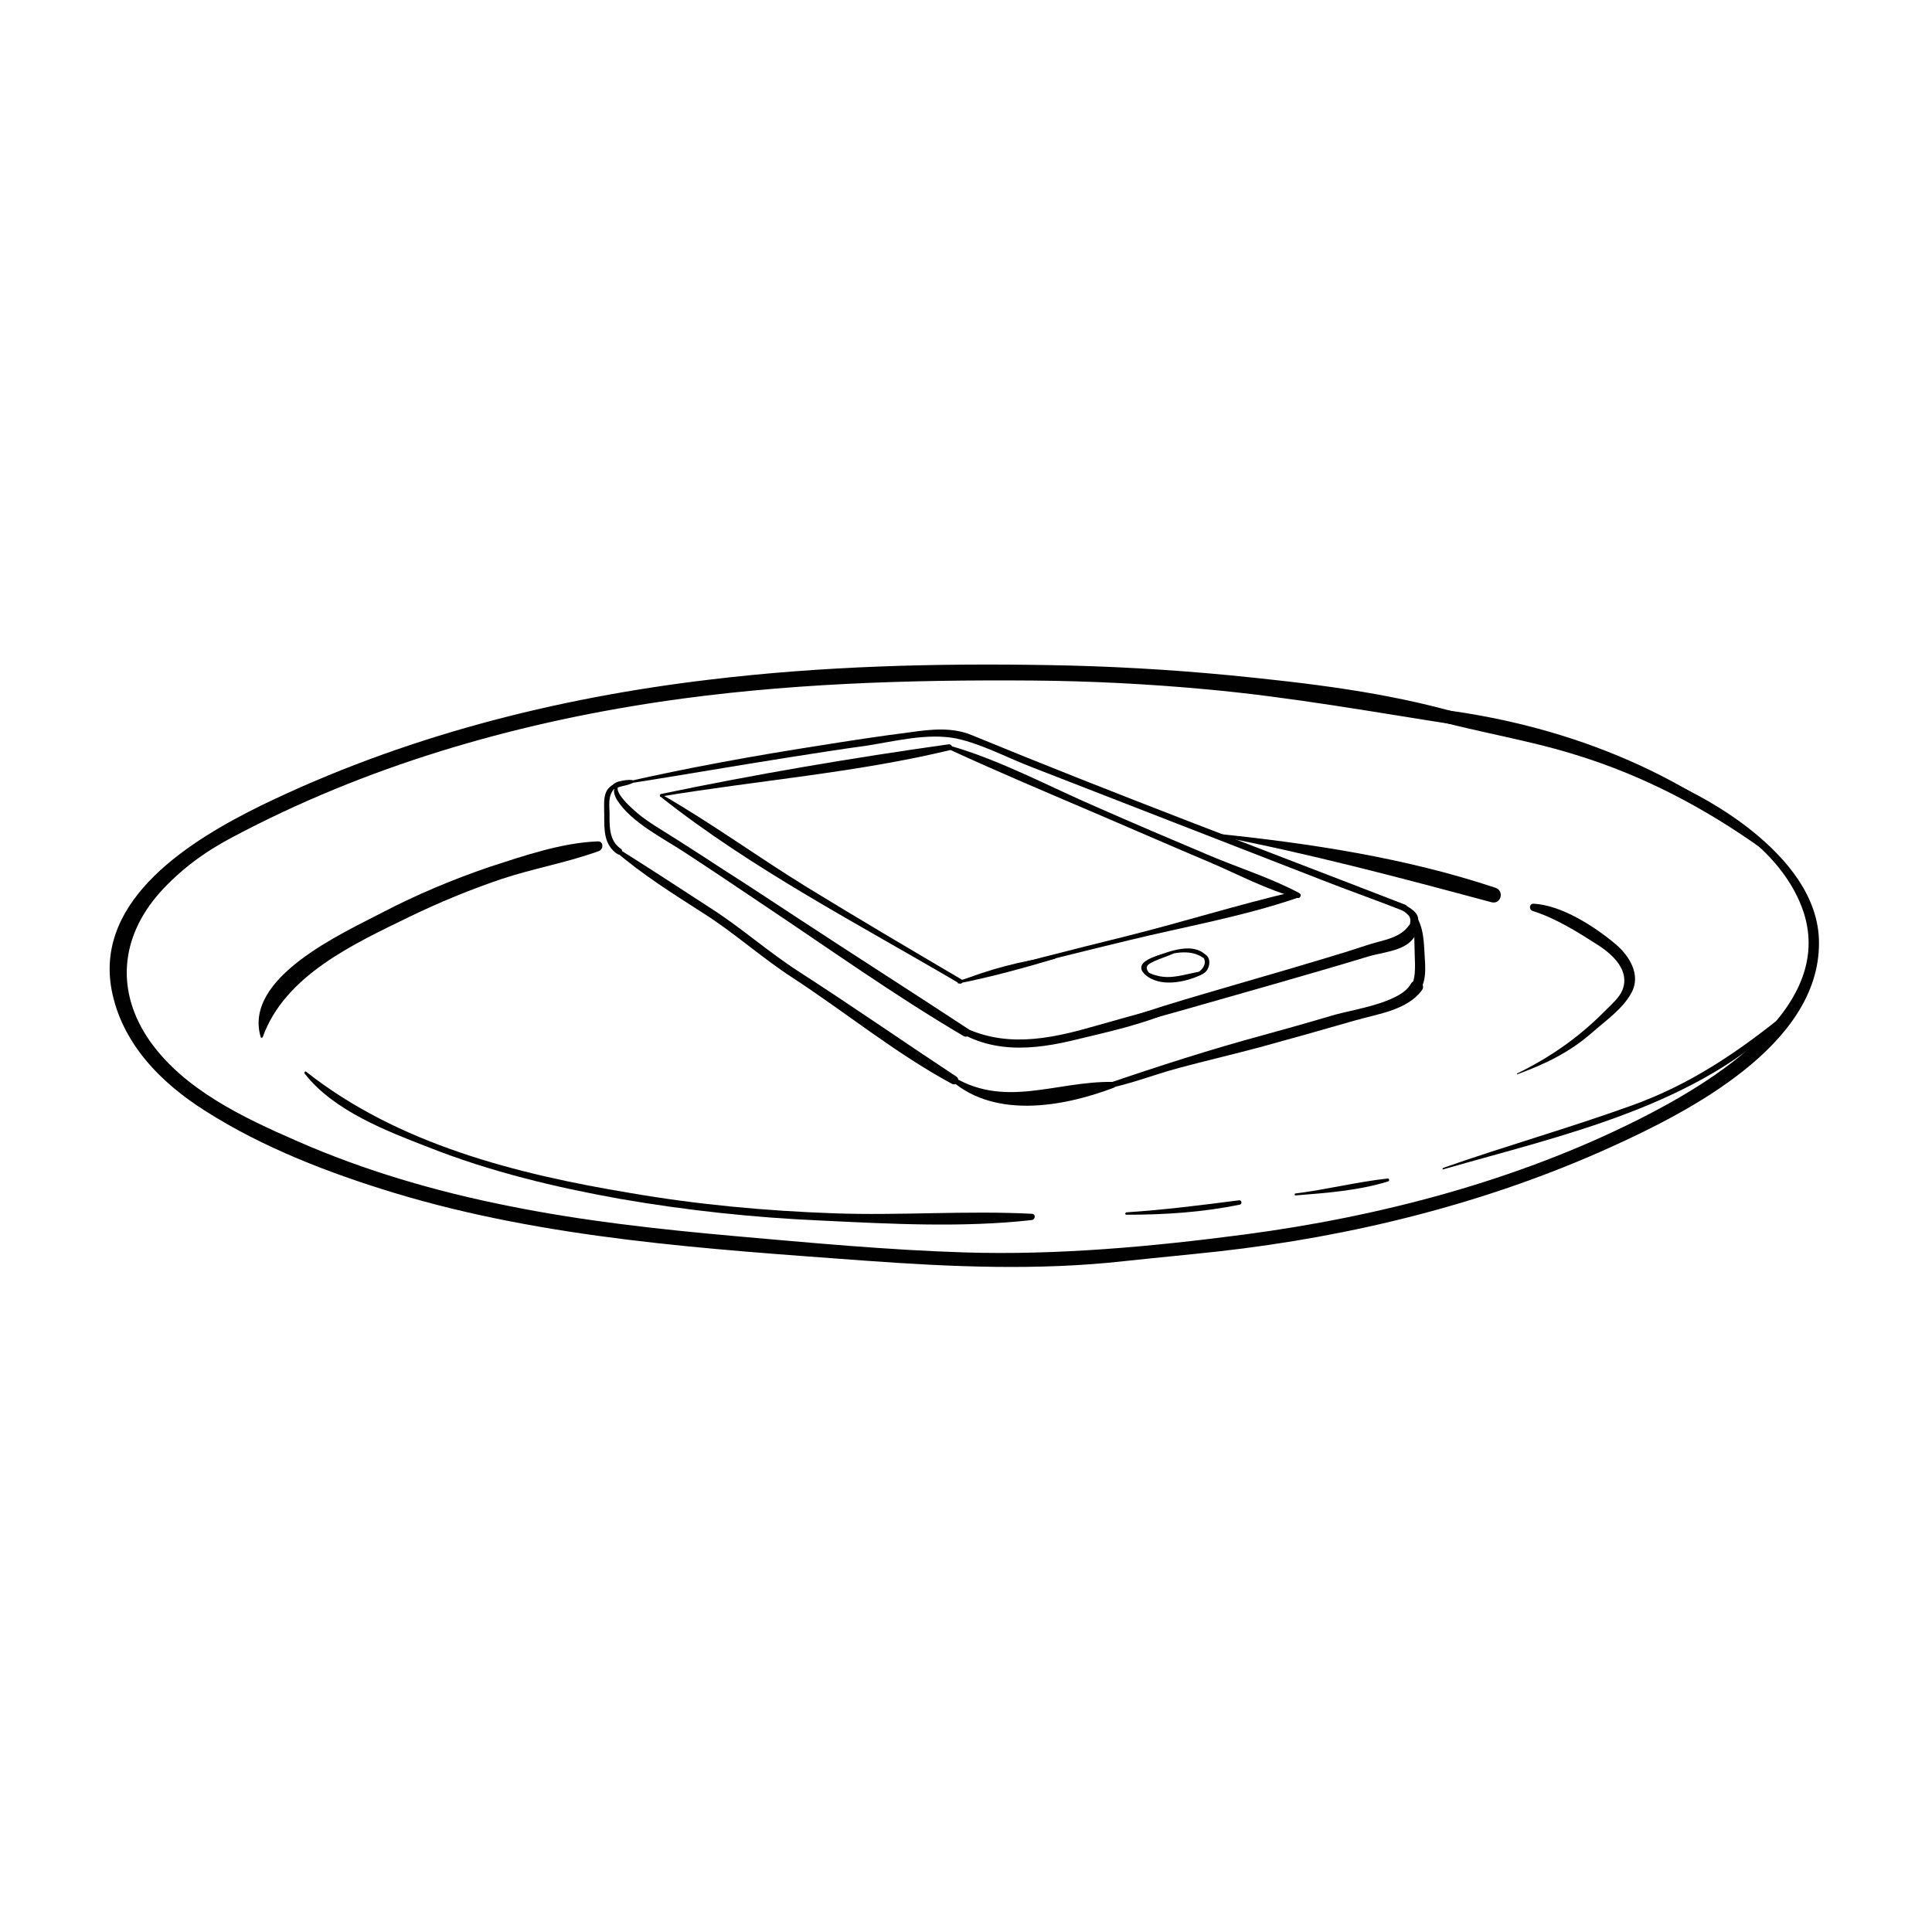
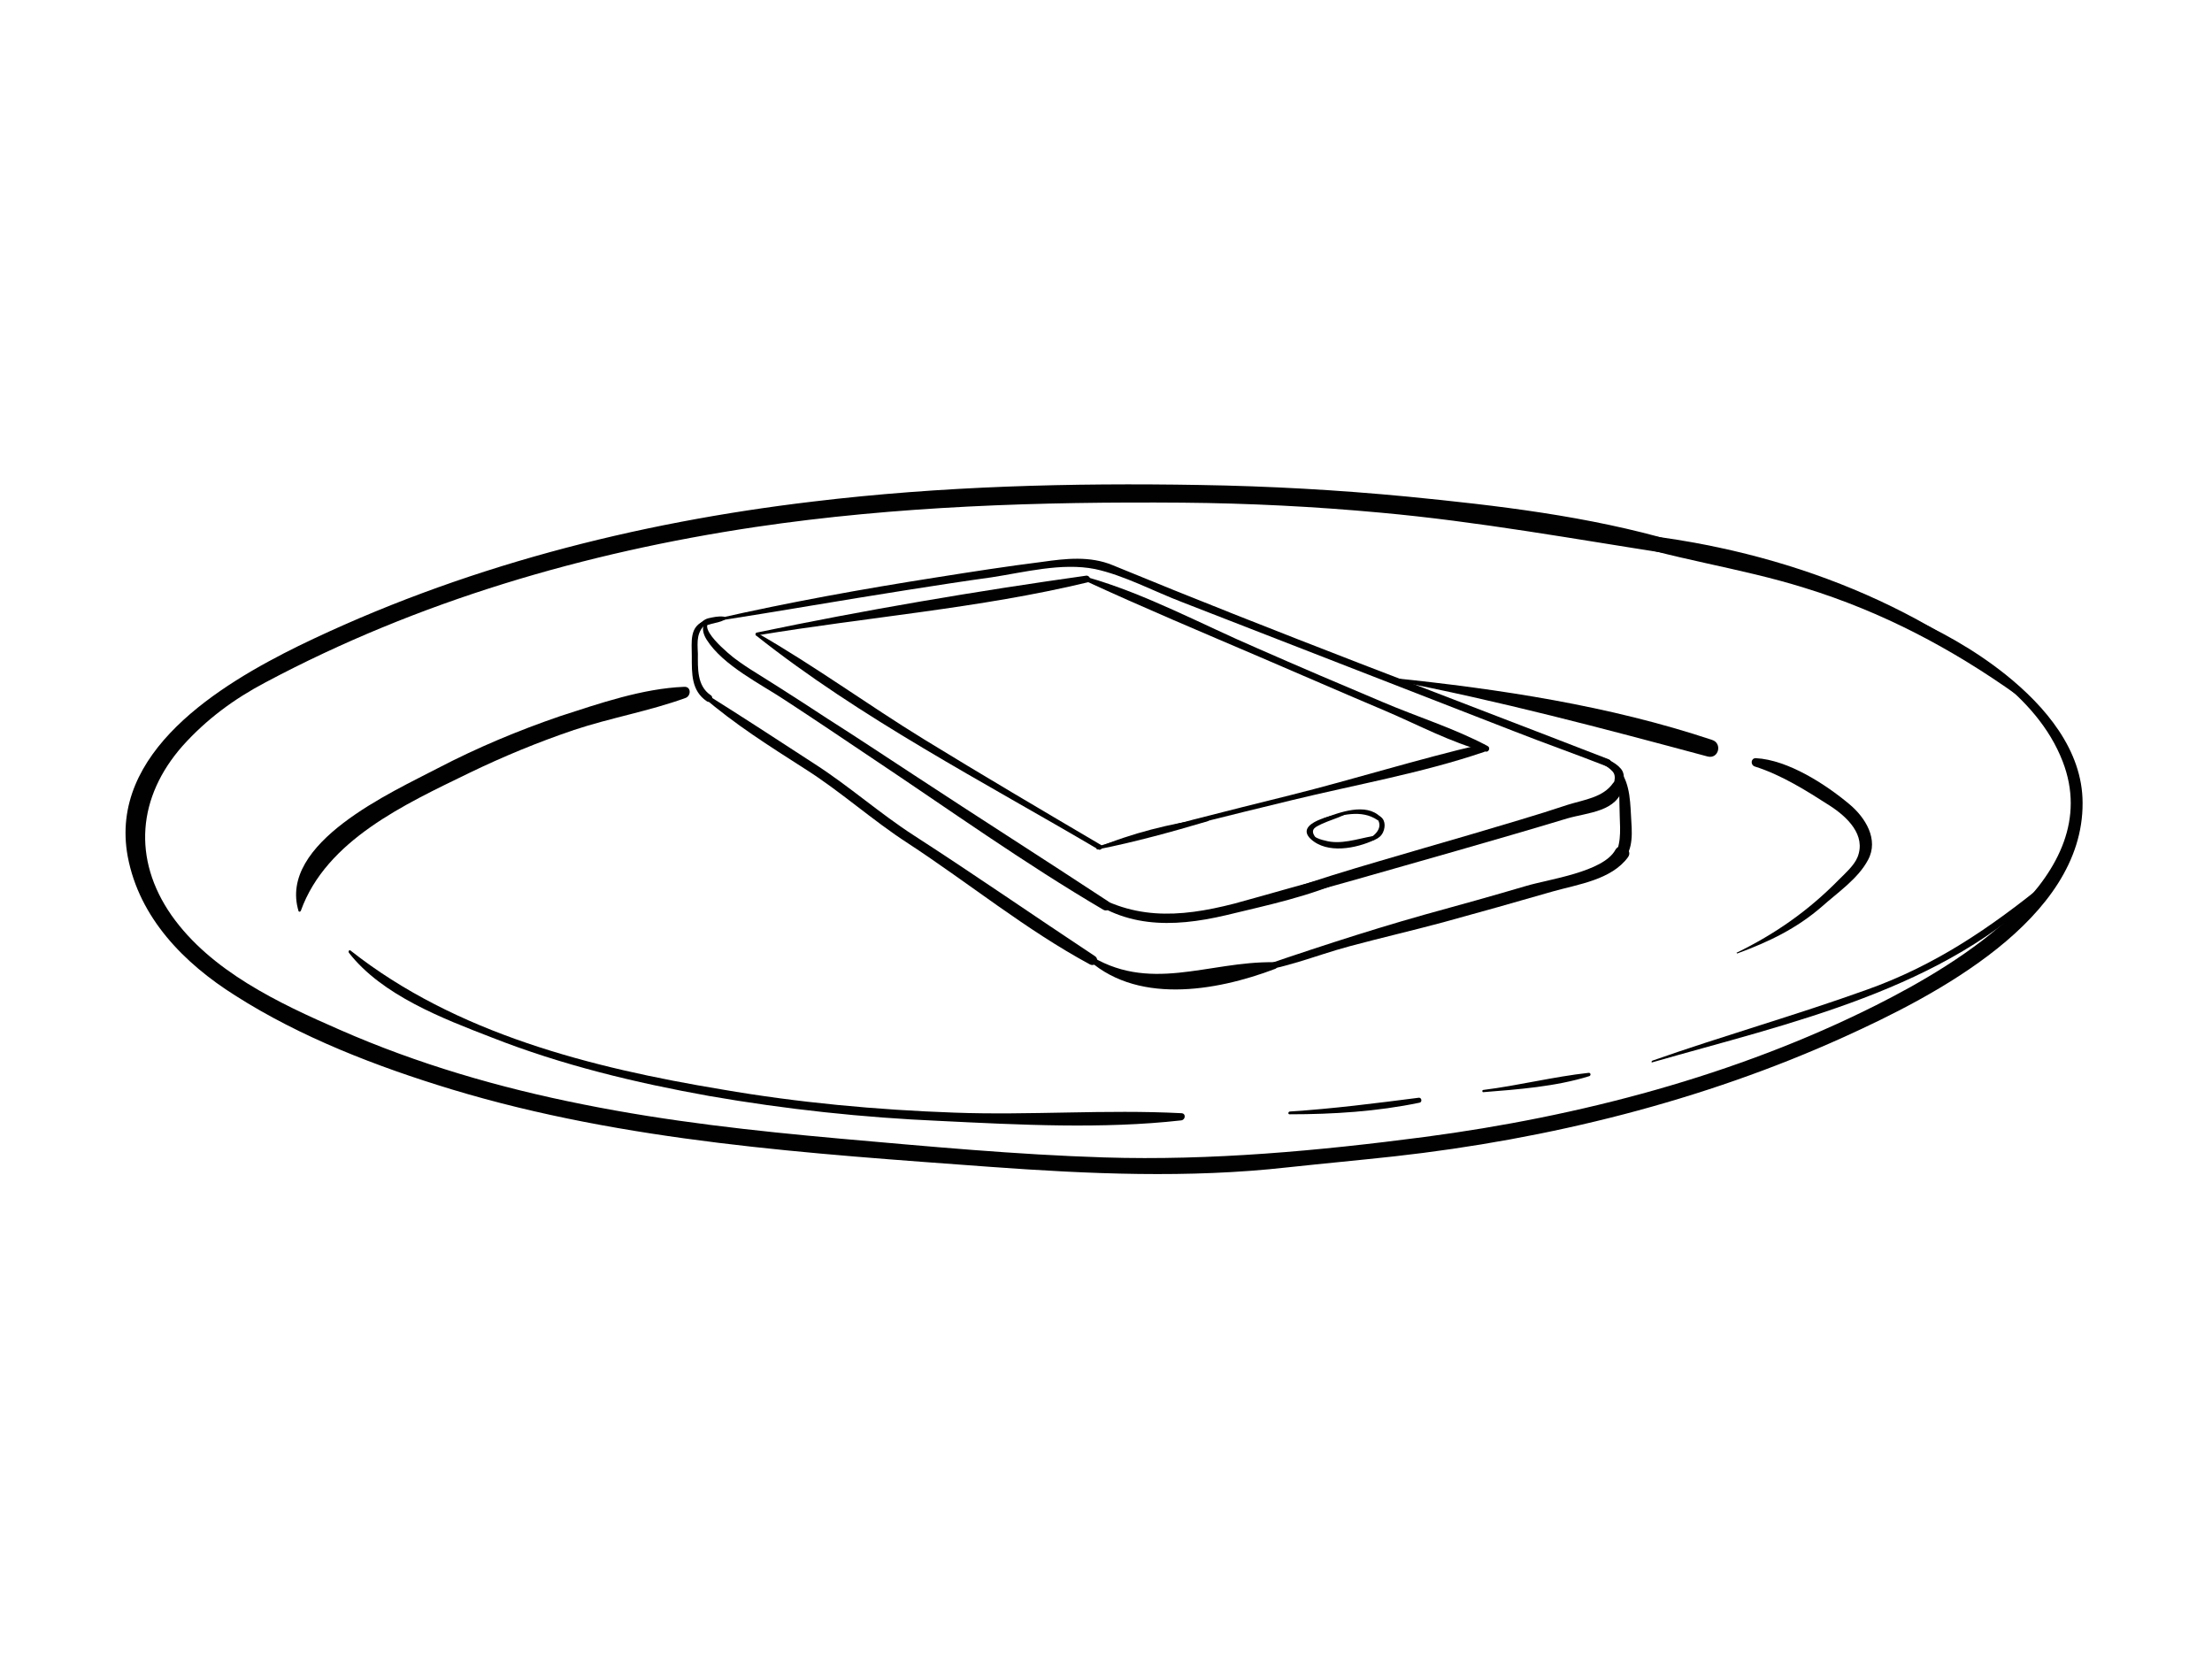
- <svg xmlns="http://www.w3.org/2000/svg" version="1.1" id="Layer_1" x="0px" y="0px" viewBox="0 0 400 400" style="enable-background:new 0 0 400 400;" xml:space="preserve">
+ <svg xmlns="http://www.w3.org/2000/svg" version="1.1" id="Layer_1" x="0px" y="0px" viewBox="0 0 400 300" style="enable-background:new 0 0 400 300;" xml:space="preserve">
  <style type="text/css">
	.st0{fill:#010101;}
</style>
  <g>
    <g>
      <g>
        <g>
-           <path class="st0" d="M302.7,149.2c14,3.4,28,7.2,41.1,13.3c11.3,5.2,24.5,13,29.2,25.2c8,20.7-18.9,36.6-33.8,44.1      c-25.3,12.7-53.6,20.1-81.6,23.8c-19.1,2.5-38.6,4.3-57.9,3.7c-16-0.5-31.9-2-47.8-3.4c-15.6-1.4-31.1-3.1-46.5-6.2      c-15.1-3-29.9-7.3-44-13.5c-11-4.8-23.3-10.6-30.4-20.7c-7.1-10.2-6.1-21.4,2-30.6c4.3-4.8,9.3-8.5,15-11.5      c27.6-14.7,57.8-23.5,88.6-28.1c25.6-3.8,51.4-4.6,77.3-4.4c11.9,0.1,23.8,0.7,35.7,1.8c17.7,1.6,35.2,4.8,52.7,7.5      c1.5,0.2,2.1-1.8,0.6-2.3c-15.7-4.6-32.2-6.5-48.4-8.1c-12.5-1.2-25-1.9-37.5-2.1c-23.3-0.4-46.8,0.2-70,3      c-32.1,3.8-63.8,11.9-93,26.1c-14.2,7-34.4,19.2-30.9,38.1c2.1,11.1,10.2,19.3,19.4,25.1c11.9,7.6,25.7,12.9,39.2,17      c31.4,9.5,64.8,11.6,97.3,14c17.9,1.3,35.9,2.1,53.8,0.1c6.5-0.7,13-1.3,19.4-2c27.8-3.1,55.7-10,81.3-21.6      c16.1-7.3,43.2-21.1,43.1-42.3c0-9.6-6.8-17.5-13.9-23.2c-11.4-9.1-25.7-14.3-39.6-18.1c-6.8-1.9-13.6-3.4-20.5-4.9      C302.6,148.8,302.5,149.1,302.7,149.2z" />
+           <path class="st0" d="M302.7,99.2c14,3.4,28,7.2,41.1,13.3c11.3,5.2,24.5,13,29.2,25.2c8,20.7-18.9,36.6-33.8,44.1      c-25.3,12.7-53.6,20.1-81.6,23.8c-19.1,2.5-38.6,4.3-57.9,3.7c-16-0.5-31.9-2-47.8-3.4c-15.6-1.4-31.1-3.1-46.5-6.2      c-15.1-3-29.9-7.3-44-13.5c-11-4.8-23.3-10.6-30.4-20.7c-7.1-10.2-6.1-21.4,2-30.6c4.3-4.8,9.3-8.5,15-11.5      c27.6-14.7,57.8-23.5,88.6-28.1c25.6-3.8,51.4-4.6,77.3-4.4c11.9,0.1,23.8,0.7,35.7,1.8c17.7,1.6,35.2,4.8,52.7,7.5      c1.5,0.2,2.1-1.8,0.6-2.3c-15.7-4.6-32.2-6.5-48.4-8.1c-12.5-1.2-25-1.9-37.5-2.1c-23.3-0.4-46.8,0.2-70,3      c-32.1,3.8-63.8,11.9-93,26.1c-14.2,7-34.4,19.2-30.9,38.1c2.1,11.1,10.2,19.3,19.4,25.1c11.9,7.6,25.7,12.9,39.2,17      c31.4,9.5,64.8,11.6,97.3,14c17.9,1.3,35.9,2.1,53.8,0.1c6.5-0.7,13-1.3,19.4-2c27.8-3.1,55.7-10,81.3-21.6      c16.1-7.3,43.2-21.1,43.1-42.3c0-9.6-6.8-17.5-13.9-23.2c-11.4-9.1-25.7-14.3-39.6-18.1c-6.8-1.9-13.6-3.4-20.5-4.9      C302.6,98.8,302.5,99.1,302.7,99.2z" />
        </g>
      </g>
      <g>
        <g>
-           <path class="st0" d="M290.5,147.1c11.7,4,24,5.5,35.8,9.2c14,4.3,26.7,11,38.6,19.5c0.5,0.4,1.2-0.5,0.7-0.9      c-20.9-17.6-47.9-26.7-75-28.8C290,145.9,289.9,146.9,290.5,147.1L290.5,147.1z" />
+           <path class="st0" d="M290.5,97.1c11.7,4,24,5.5,35.8,9.2c14,4.3,26.7,11,38.6,19.5c0.5,0.4,1.2-0.5,0.7-0.9      c-20.9-17.6-47.9-26.7-75-28.8C290,95.9,289.9,96.9,290.5,97.1L290.5,97.1z" />
        </g>
      </g>
      <g>
        <g>
-           <path class="st0" d="M54.4,214.7c4.6-12.8,18.9-19.3,30.4-24.9c6.2-3,12.5-5.6,19-7.8c6.6-2.2,13.6-3.4,20.2-5.8      c1-0.4,1-2.1-0.3-2c-7.5,0.3-15.3,3-22.4,5.3c-7.6,2.6-15,5.7-22.1,9.4c-8.2,4.3-29,13.5-25.2,25.9      C54.1,214.9,54.3,214.9,54.4,214.7L54.4,214.7z" />
+           <path class="st0" d="M54.4,164.7c4.6-12.8,18.9-19.3,30.4-24.9c6.2-3,12.5-5.6,19-7.8c6.6-2.2,13.6-3.4,20.2-5.8      c1-0.4,1-2.1-0.3-2c-7.5,0.3-15.3,3-22.4,5.3c-7.6,2.6-15,5.7-22.1,9.4c-8.2,4.3-29,13.5-25.2,25.9      C54.1,164.9,54.3,164.9,54.4,164.7L54.4,164.7z" />
        </g>
      </g>
      <g>
        <g>
-           <path class="st0" d="M63.1,222.3c6,7.7,17,11.9,25.8,15.3c12.7,5,26,8.2,39.4,10.6c13.8,2.4,27.8,3.9,41.7,4.5      c14.3,0.7,29.4,1.5,43.6-0.1c0.8-0.1,0.9-1.3,0-1.3c-13.6-0.7-27.3,0.4-41-0.1c-14.1-0.5-28.2-1.8-42.1-4.2      c-23.5-3.9-48.1-10.1-67.1-25.1C63.2,221.7,62.9,222,63.1,222.3L63.1,222.3z" />
+           <path class="st0" d="M63.1,172.3c6,7.7,17,11.9,25.8,15.3c12.7,5,26,8.2,39.4,10.6c13.8,2.4,27.8,3.9,41.7,4.5      c14.3,0.7,29.4,1.5,43.6-0.1c0.8-0.1,0.9-1.3,0-1.3c-13.6-0.7-27.3,0.4-41-0.1c-14.1-0.5-28.2-1.8-42.1-4.2      c-23.5-3.9-48.1-10.1-67.1-25.1C63.2,171.7,62.9,172,63.1,172.3L63.1,172.3z" />
        </g>
      </g>
      <g>
        <g>
-           <path class="st0" d="M233.2,251.5c7.9,0,15.8-0.5,23.5-2.1c0.5-0.1,0.4-0.9-0.1-0.9c-7.8,1-15.6,2-23.4,2.5      C232.9,251.1,232.9,251.5,233.2,251.5L233.2,251.5z" />
+           <path class="st0" d="M233.2,201.5c7.9,0,15.8-0.5,23.5-2.1c0.5-0.1,0.4-0.9-0.1-0.9c-7.8,1-15.6,2-23.4,2.5      C232.9,201.1,232.9,201.5,233.2,201.5L233.2,201.5z" />
        </g>
      </g>
      <g>
        <g>
-           <path class="st0" d="M268.2,247.5c6.3-0.5,13.1-1,19.2-2.9c0.3-0.1,0.3-0.6-0.1-0.6c-6.4,0.7-12.7,2.3-19.1,3.1      C268,247.1,268,247.5,268.2,247.5L268.2,247.5z" />
+           <path class="st0" d="M268.2,197.5c6.3-0.5,13.1-1,19.2-2.9c0.3-0.1,0.3-0.6-0.1-0.6c-6.4,0.7-12.7,2.3-19.1,3.1      C268,197.1,268,197.5,268.2,197.5L268.2,197.5z" />
        </g>
      </g>
      <g>
        <g>
-           <path class="st0" d="M298.8,242.1c24.7-7.1,53.1-13.1,71.7-32.2c0.3-0.3-0.1-0.7-0.4-0.4c-10.2,8.3-20.2,15.1-32.6,19.5      c-12.8,4.6-25.9,8.3-38.7,12.8C298.6,241.9,298.6,242.2,298.8,242.1L298.8,242.1z" />
+           <path class="st0" d="M298.8,192.1c24.7-7.1,53.1-13.1,71.7-32.2c0.3-0.3-0.1-0.7-0.4-0.4c-10.2,8.3-20.2,15.1-32.6,19.5      c-12.8,4.6-25.9,8.3-38.7,12.8C298.6,191.9,298.6,192.2,298.8,192.1L298.8,192.1z" />
        </g>
      </g>
      <g>
        <g>
-           <path class="st0" d="M314.2,222.4c5.7-2.1,10.7-4.5,15.3-8.5c2.8-2.5,6.5-5,8.3-8.4c2-3.7-0.5-7.7-3.4-10.1      c-4.3-3.6-11.1-8-16.9-8.3c-0.9,0-1,1.2-0.2,1.5c4.8,1.5,9.4,4.4,13.6,7.1c3.1,2,6.6,5.3,5,9.3c-0.6,1.5-2.3,3-3.4,4.1      c-5.5,5.6-11.5,9.8-18.5,13.2C314.1,222.3,314.1,222.5,314.2,222.4L314.2,222.4z" />
+           <path class="st0" d="M314.2,172.4c5.7-2.1,10.7-4.5,15.3-8.5c2.8-2.5,6.5-5,8.3-8.4c2-3.7-0.5-7.7-3.4-10.1      c-4.3-3.6-11.1-8-16.9-8.3c-0.9,0-1,1.2-0.2,1.5c4.8,1.5,9.4,4.4,13.6,7.1c3.1,2,6.6,5.3,5,9.3c-0.6,1.5-2.3,3-3.4,4.1      c-5.5,5.6-11.5,9.8-18.5,13.2C314.1,172.3,314.1,172.5,314.2,172.4L314.2,172.4z" />
        </g>
      </g>
      <g>
        <g>
-           <path class="st0" d="M129.6,162.3c11.5-1.8,22.9-3.8,34.4-5.6c5.1-0.8,10.2-1.6,15.3-2.3c5.9-0.9,12.7-2.7,18.7-1.5      c5.2,1.1,10.8,4.1,15.8,6c20,7.8,39.9,15.5,59.9,23.3c5.6,2.2,11.3,4.2,16.9,6.4c0.8,0.3,1.1-1,0.3-1.3      c-29.9-11.6-60.1-22.9-89.7-35.1c-4.1-1.7-8.5-1.2-12.7-0.6c-6.4,0.8-12.8,1.8-19.1,2.8c-13.4,2.1-26.7,4.5-39.9,7.5      C129.2,161.9,129.3,162.3,129.6,162.3L129.6,162.3z" />
+           <path class="st0" d="M129.6,112.3c11.5-1.8,22.9-3.8,34.4-5.6c5.1-0.8,10.2-1.6,15.3-2.3c5.9-0.9,12.7-2.7,18.7-1.5      c5.2,1.1,10.8,4.1,15.8,6c20,7.8,39.9,15.5,59.9,23.3c5.6,2.2,11.3,4.2,16.9,6.4c0.8,0.3,1.1-1,0.3-1.3      c-29.9-11.6-60.1-22.9-89.7-35.1c-4.1-1.7-8.5-1.2-12.7-0.6c-6.4,0.8-12.8,1.8-19.1,2.8c-13.4,2.1-26.7,4.5-39.9,7.5      C129.2,111.9,129.3,112.3,129.6,112.3L129.6,112.3z" />
        </g>
      </g>
      <g>
        <g>
-           <path class="st0" d="M225,225.9c6.7-0.4,12.7-3.1,19.1-4.8c5.6-1.5,11.2-2.8,16.8-4.3c6.6-1.8,13.3-3.7,19.9-5.6      c4.6-1.3,10.6-2.1,13.6-6.2c1-1.4-1.5-2.8-2.3-1.3c-2.2,4-12.1,5.3-16.1,6.5c-6.1,1.8-12.2,3.5-18.4,5.2      c-11,3.1-21.8,6.7-32.6,10.4C224.9,225.8,224.9,225.9,225,225.9L225,225.9z" />
+           <path class="st0" d="M225,175.9c6.7-0.4,12.7-3.1,19.1-4.8c5.6-1.5,11.2-2.8,16.8-4.3c6.6-1.8,13.3-3.7,19.9-5.6      c4.6-1.3,10.6-2.1,13.6-6.2c1-1.4-1.5-2.8-2.3-1.3c-2.2,4-12.1,5.3-16.1,6.5c-6.1,1.8-12.2,3.5-18.4,5.2      c-11,3.1-21.8,6.7-32.6,10.4C224.9,175.8,224.9,175.9,225,175.9L225,175.9z" />
        </g>
      </g>
      <g>
        <g>
-           <path class="st0" d="M196.1,222.9c9,8.9,23.7,6.4,34.5,2.3c0.6-0.2,0.6-1.2-0.2-1.2c-12-0.2-22.7,5.8-33.9-1.6      C196.2,222.2,195.8,222.7,196.1,222.9L196.1,222.9z" />
+           <path class="st0" d="M196.1,172.9c9,8.9,23.7,6.4,34.5,2.3c0.6-0.2,0.6-1.2-0.2-1.2c-12-0.2-22.7,5.8-33.9-1.6      C196.2,172.2,195.8,172.7,196.1,172.9L196.1,172.9z" />
        </g>
      </g>
      <g>
        <g>
-           <path class="st0" d="M287.9,187.4c1.3,0.4,2.8,1.1,3.7,2.1c0.9,1,0,2.4,0,3.6c0,0.6,0.7,0.7,1,0.3c0.8-1.2,1.6-3.1,0.5-4.4      c-1.1-1.3-3.3-2.2-5-2.5C287.6,186.4,287.3,187.2,287.9,187.4L287.9,187.4z" />
+           <path class="st0" d="M287.9,137.4c1.3,0.4,2.8,1.1,3.7,2.1c0.9,1,0,2.4,0,3.6c0,0.6,0.7,0.7,1,0.3c0.8-1.2,1.6-3.1,0.5-4.4      c-1.1-1.3-3.3-2.2-5-2.5C287.6,136.4,287.3,137.2,287.9,137.4L287.9,137.4z" />
        </g>
      </g>
      <g>
        <g>
-           <path class="st0" d="M127.6,162.2c-3,1-2.5,3.8-2.5,6.5c0,3.1-0.1,6.2,2.7,8.1c0.7,0.5,1.4-0.7,0.7-1.1      c-2.5-1.7-2.3-4.9-2.3-7.5c-0.1-2.3-0.3-4,1.7-5.6C128.1,162.5,127.9,162.2,127.6,162.2L127.6,162.2z" />
+           <path class="st0" d="M127.6,112.2c-3,1-2.5,3.8-2.5,6.5c0,3.1-0.1,6.2,2.7,8.1c0.7,0.5,1.4-0.7,0.7-1.1      c-2.5-1.7-2.3-4.9-2.3-7.5c-0.1-2.3-0.3-4,1.7-5.6C128.1,112.5,127.9,112.2,127.6,112.2L127.6,112.2z" />
        </g>
      </g>
      <g>
        <g>
-           <path class="st0" d="M194.8,210.9c7.9,7,17.1,6.9,26.9,4.6c7.4-1.8,15.2-3.4,22.1-6.6c0.5-0.2,0.1-1-0.4-0.9      c-6.8,1.5-13.5,3.6-20.2,5.4c-10.1,2.6-18.9,3.1-27.9-3.2C195,209.9,194.5,210.5,194.8,210.9L194.8,210.9z" />
+           <path class="st0" d="M194.8,160.9c7.9,7,17.1,6.9,26.9,4.6c7.4-1.8,15.2-3.4,22.1-6.6c0.5-0.2,0.1-1-0.4-0.9      c-6.8,1.5-13.5,3.6-20.2,5.4c-10.1,2.6-18.9,3.1-27.9-3.2C195,159.9,194.5,160.5,194.8,160.9L194.8,160.9z" />
        </g>
      </g>
      <g>
        <g>
-           <path class="st0" d="M224.3,214.6c13.2-3.2,26.2-7.1,39.3-10.8c6.6-1.9,13.2-3.8,19.8-5.8c3.8-1.1,9.1-1.2,10.1-5.7      c0.2-1.1-1.1-1.6-1.8-0.7c-1.8,2.6-5.2,3-8.1,3.9c-3,1-5.9,1.9-8.9,2.8c-5.7,1.7-11.4,3.4-17,5c-11.2,3.3-22.6,6.4-33.4,10.9      C224.1,214.3,224.1,214.6,224.3,214.6L224.3,214.6z" />
+           <path class="st0" d="M224.3,164.6c13.2-3.2,26.2-7.1,39.3-10.8c6.6-1.9,13.2-3.8,19.8-5.8c3.8-1.1,9.1-1.2,10.1-5.7      c0.2-1.1-1.1-1.6-1.8-0.7c-1.8,2.6-5.2,3-8.1,3.9c-3,1-5.9,1.9-8.9,2.8c-5.7,1.7-11.4,3.4-17,5c-11.2,3.3-22.6,6.4-33.4,10.9      C224.1,164.3,224.1,164.6,224.3,164.6L224.3,164.6z" />
        </g>
      </g>
      <g>
        <g>
-           <path class="st0" d="M129.5,162c-2.6,0-2.9,1.8-1.7,3.7c3,4.7,9.8,8,14.3,11c5.2,3.4,10.4,6.9,15.6,10.4      c13.8,9.2,27.5,19,41.8,27.4c1,0.6,1.8-0.9,0.9-1.5c-11.7-7.7-23.5-15.2-35.2-22.9c-5.2-3.4-10.3-6.8-15.5-10.1      c-1.5-1-3.1-2-4.6-3c-2.8-1.8-5.6-3.6-8.5-5.4c-1.3-0.8-2.5-1.6-3.7-2.5c-0.3-0.2-8.3-6.5-3.5-6.9      C129.6,162.2,129.6,162,129.5,162L129.5,162z" />
+           <path class="st0" d="M129.5,112c-2.6,0-2.9,1.8-1.7,3.7c3,4.7,9.8,8,14.3,11c5.2,3.4,10.4,6.9,15.6,10.4      c13.8,9.2,27.5,19,41.8,27.4c1,0.6,1.8-0.9,0.9-1.5c-11.7-7.7-23.5-15.2-35.2-22.9c-5.2-3.4-10.3-6.8-15.5-10.1      c-1.5-1-3.1-2-4.6-3c-2.8-1.8-5.6-3.6-8.5-5.4c-1.3-0.8-2.5-1.6-3.7-2.5c-0.3-0.2-8.3-6.5-3.5-6.9      C129.6,112.2,129.6,112,129.5,112L129.5,112z" />
        </g>
      </g>
      <g>
        <g>
-           <path class="st0" d="M127.1,176c5.8,5,12,8.9,18.4,13c6.5,4.1,12.2,9.3,18.7,13.5c11,7.2,21.4,15.7,32.9,21.9      c1,0.5,1.8-0.9,0.9-1.5c-10.9-7.2-21.7-14.7-32.7-21.8c-6.2-4-11.7-8.9-17.9-12.9c-6.6-4.3-13.2-8.6-19.9-12.8      C127.2,175.1,126.8,175.7,127.1,176L127.1,176z" />
+           <path class="st0" d="M127.1,126c5.8,5,12,8.9,18.4,13c6.5,4.1,12.2,9.3,18.7,13.5c11,7.2,21.4,15.7,32.9,21.9      c1,0.5,1.8-0.9,0.9-1.5c-10.9-7.2-21.7-14.7-32.7-21.8c-6.2-4-11.7-8.9-17.9-12.9c-6.6-4.3-13.2-8.6-19.9-12.8      C127.2,125.1,126.8,125.7,127.1,126L127.1,126z" />
        </g>
      </g>
      <g>
        <g>
-           <path class="st0" d="M126.6,163.5c0.7-0.3,1.3-0.5,2.1-0.7c0.8-0.2,1.5-0.3,2.3-0.7c0.3-0.2,0.1-0.6-0.2-0.6      c-0.9-0.1-1.8,0.1-2.7,0.3c-0.8,0.2-1.2,0.7-1.8,1.2C126.1,163.3,126.4,163.6,126.6,163.5L126.6,163.5z" />
+           <path class="st0" d="M126.6,113.5c0.7-0.3,1.3-0.5,2.1-0.7c0.8-0.2,1.5-0.3,2.3-0.7c0.3-0.2,0.1-0.6-0.2-0.6      c-0.9-0.1-1.8,0.1-2.7,0.3c-0.8,0.2-1.2,0.7-1.8,1.2C126.1,113.3,126.4,113.6,126.6,113.5L126.6,113.5z" />
        </g>
      </g>
      <g>
        <g>
-           <path class="st0" d="M136.9,164.9c19.8-3.3,40.3-4.9,59.8-9.6c0.8-0.2,0.4-1.3-0.3-1.2c-19.9,2.8-40,6.2-59.6,10.3      C136.5,164.6,136.6,165,136.9,164.9L136.9,164.9z" />
+           <path class="st0" d="M136.9,114.9c19.8-3.3,40.3-4.9,59.8-9.6c0.8-0.2,0.4-1.3-0.3-1.2c-19.9,2.8-40,6.2-59.6,10.3      C136.5,114.6,136.6,115,136.9,114.9L136.9,114.9z" />
        </g>
      </g>
      <g>
        <g>
-           <path class="st0" d="M198.9,203.4c11.6-3,23.1-5.9,34.7-8.7c11.5-2.8,23.5-4.9,34.7-8.7c0.9-0.3,0.5-1.6-0.4-1.4      c-11.6,2.7-23,6.3-34.6,9.2c-11.6,2.9-23.2,5.7-34.6,9.2C198.5,203.1,198.6,203.5,198.9,203.4L198.9,203.4z" />
+           <path class="st0" d="M198.9,153.4c11.6-3,23.1-5.9,34.7-8.7c11.5-2.8,23.5-4.9,34.7-8.7c0.9-0.3,0.5-1.6-0.4-1.4      c-11.6,2.7-23,6.3-34.6,9.2s-23.2,5.7-34.6,9.2C198.5,153.1,198.6,153.5,198.9,153.4L198.9,153.4z" />
        </g>
      </g>
      <g>
        <g>
-           <path class="st0" d="M136.7,164.9c18.9,15,41.2,26.5,61.9,38.7c0.5,0.3,1-0.5,0.5-0.8c-10.7-6.3-21.4-12.6-32-19.1      c-10.1-6.2-19.8-13.3-30.1-19.2C136.7,164.4,136.5,164.7,136.7,164.9L136.7,164.9z" />
+           <path class="st0" d="M136.7,114.9c18.9,15,41.2,26.5,61.9,38.7c0.5,0.3,1-0.5,0.5-0.8c-10.7-6.3-21.4-12.6-32-19.1      c-10.1-6.2-19.8-13.3-30.1-19.2C136.7,114.4,136.5,114.7,136.7,114.9L136.7,114.9z" />
        </g>
      </g>
      <g>
        <g>
-           <path class="st0" d="M196.4,155.1c10.4,4.8,20.9,9.2,31.4,13.7c7.5,3.2,15,6.5,22.6,9.7c5.9,2.5,12,5.8,18.2,7.4      c0.6,0.2,1-0.7,0.4-1c-6-3.2-12.8-5.3-19.1-8c-7.6-3.2-15.1-6.4-22.6-9.7c-10-4.3-20.1-9.8-30.6-12.8      C196.2,154.3,195.9,155,196.4,155.1L196.4,155.1z" />
+           <path class="st0" d="M196.4,105.1c10.4,4.8,20.9,9.2,31.4,13.7c7.5,3.2,15,6.5,22.6,9.7c5.9,2.5,12,5.8,18.2,7.4      c0.6,0.2,1-0.7,0.4-1c-6-3.2-12.8-5.3-19.1-8c-7.6-3.2-15.1-6.4-22.6-9.7c-10-4.3-20.1-9.8-30.6-12.8      C196.2,104.3,195.9,105,196.4,105.1L196.4,105.1z" />
        </g>
      </g>
      <g>
        <g>
-           <path class="st0" d="M242.9,197.1c-1.6,0.2-8.9,1.7-5.9,4.6c3,2.8,8.3,1.7,11.5,0.2c0.4-0.2,0.1-0.8-0.3-0.7      c-2.8,0.5-5.8,1.6-8.6,0.8c-0.5-0.1-1.5-0.4-1.8-0.7c-1.1-1.5,0.5-1.9,1.2-2.3c1.3-0.6,2.7-1,4-1.6      C243,197.2,243,197.1,242.9,197.1L242.9,197.1z" />
+           <path class="st0" d="M242.9,147.1c-1.6,0.2-8.9,1.7-5.9,4.6c3,2.8,8.3,1.7,11.5,0.2c0.4-0.2,0.1-0.8-0.3-0.7      c-2.8,0.5-5.8,1.6-8.6,0.8c-0.5-0.1-1.5-0.4-1.8-0.7c-1.1-1.5,0.5-1.9,1.2-2.3c1.3-0.6,2.7-1,4-1.6      C243,147.2,243,147.1,242.9,147.1L242.9,147.1z" />
        </g>
      </g>
      <g>
        <g>
-           <path class="st0" d="M239.4,198.3c3.1-0.9,6.8-2,9.7,0c0.4,0.2,0.7-0.3,0.5-0.6c-2.6-2.6-7.4-0.8-10.3,0.3      C239.1,198.1,239.2,198.3,239.4,198.3L239.4,198.3z" />
+           <path class="st0" d="M239.4,148.3c3.1-0.9,6.8-2,9.7,0c0.4,0.2,0.7-0.3,0.5-0.6c-2.6-2.6-7.4-0.8-10.3,0.3      C239.1,148.1,239.2,148.3,239.4,148.3L239.4,148.3z" />
        </g>
      </g>
      <g>
        <g>
-           <path class="st0" d="M246.6,202.2c1.4,0,2.9-0.4,3.5-1.7c0.5-1.1,0.4-2.5-0.8-3c-0.3-0.1-0.4,0.3-0.3,0.5c1.4,1.8-0.8,3.6-2.4,4      C246.4,201.9,246.4,202.2,246.6,202.2L246.6,202.2z" />
+           <path class="st0" d="M246.6,152.2c1.4,0,2.9-0.4,3.5-1.7c0.5-1.1,0.4-2.5-0.8-3c-0.3-0.1-0.4,0.3-0.3,0.5c1.4,1.8-0.8,3.6-2.4,4      C246.4,151.9,246.4,152.2,246.6,152.2L246.6,152.2z" />
        </g>
      </g>
      <g>
        <g>
-           <path class="st0" d="M198.5,203.6c6.6-1.3,13.5-3.2,19.9-5.1c0.3-0.1,0.2-0.5-0.1-0.5c-6.6,0.9-13.8,2.7-19.9,5.3      C198.2,203.4,198.3,203.7,198.5,203.6L198.5,203.6z" />
+           <path class="st0" d="M198.5,153.6c6.6-1.3,13.5-3.2,19.9-5.1c0.3-0.1,0.2-0.5-0.1-0.5c-6.6,0.9-13.8,2.7-19.9,5.3      C198.2,153.4,198.3,153.7,198.5,153.6L198.5,153.6z" />
        </g>
      </g>
    </g>
    <g>
      <g>
-         <path class="st0" d="M292.5,189.6c0.4,2.7,0.3,5.3,0.4,8c0.1,2.8,0.3,5.4-1.3,7.8c-0.4,0.6,0.4,1.4,1,1c2.6-1.8,2.6-4.9,2.4-7.8     c-0.2-3-0.1-6.8-2.1-9.3C292.7,189.2,292.5,189.4,292.5,189.6L292.5,189.6z" />
+         <path class="st0" d="M292.5,139.6c0.4,2.7,0.3,5.3,0.4,8c0.1,2.8,0.3,5.4-1.3,7.8c-0.4,0.6,0.4,1.4,1,1c2.6-1.8,2.6-4.9,2.4-7.8     c-0.2-3-0.1-6.8-2.1-9.3C292.7,139.2,292.5,139.4,292.5,139.6L292.5,139.6z" />
      </g>
    </g>
    <g>
      <g>
-         <path class="st0" d="M251.7,173c19.3,3.7,38.1,8.7,57.1,13.8c2,0.5,2.7-2.4,0.8-3c-18.6-6.2-38.4-9.2-57.8-11.2     C251.6,172.6,251.5,173,251.7,173L251.7,173z" />
+         <path class="st0" d="M251.7,123c19.3,3.7,38.1,8.7,57.1,13.8c2,0.5,2.7-2.4,0.8-3c-18.6-6.2-38.4-9.2-57.8-11.2     C251.6,122.6,251.5,123,251.7,123L251.7,123z" />
      </g>
    </g>
  </g>
</svg>
